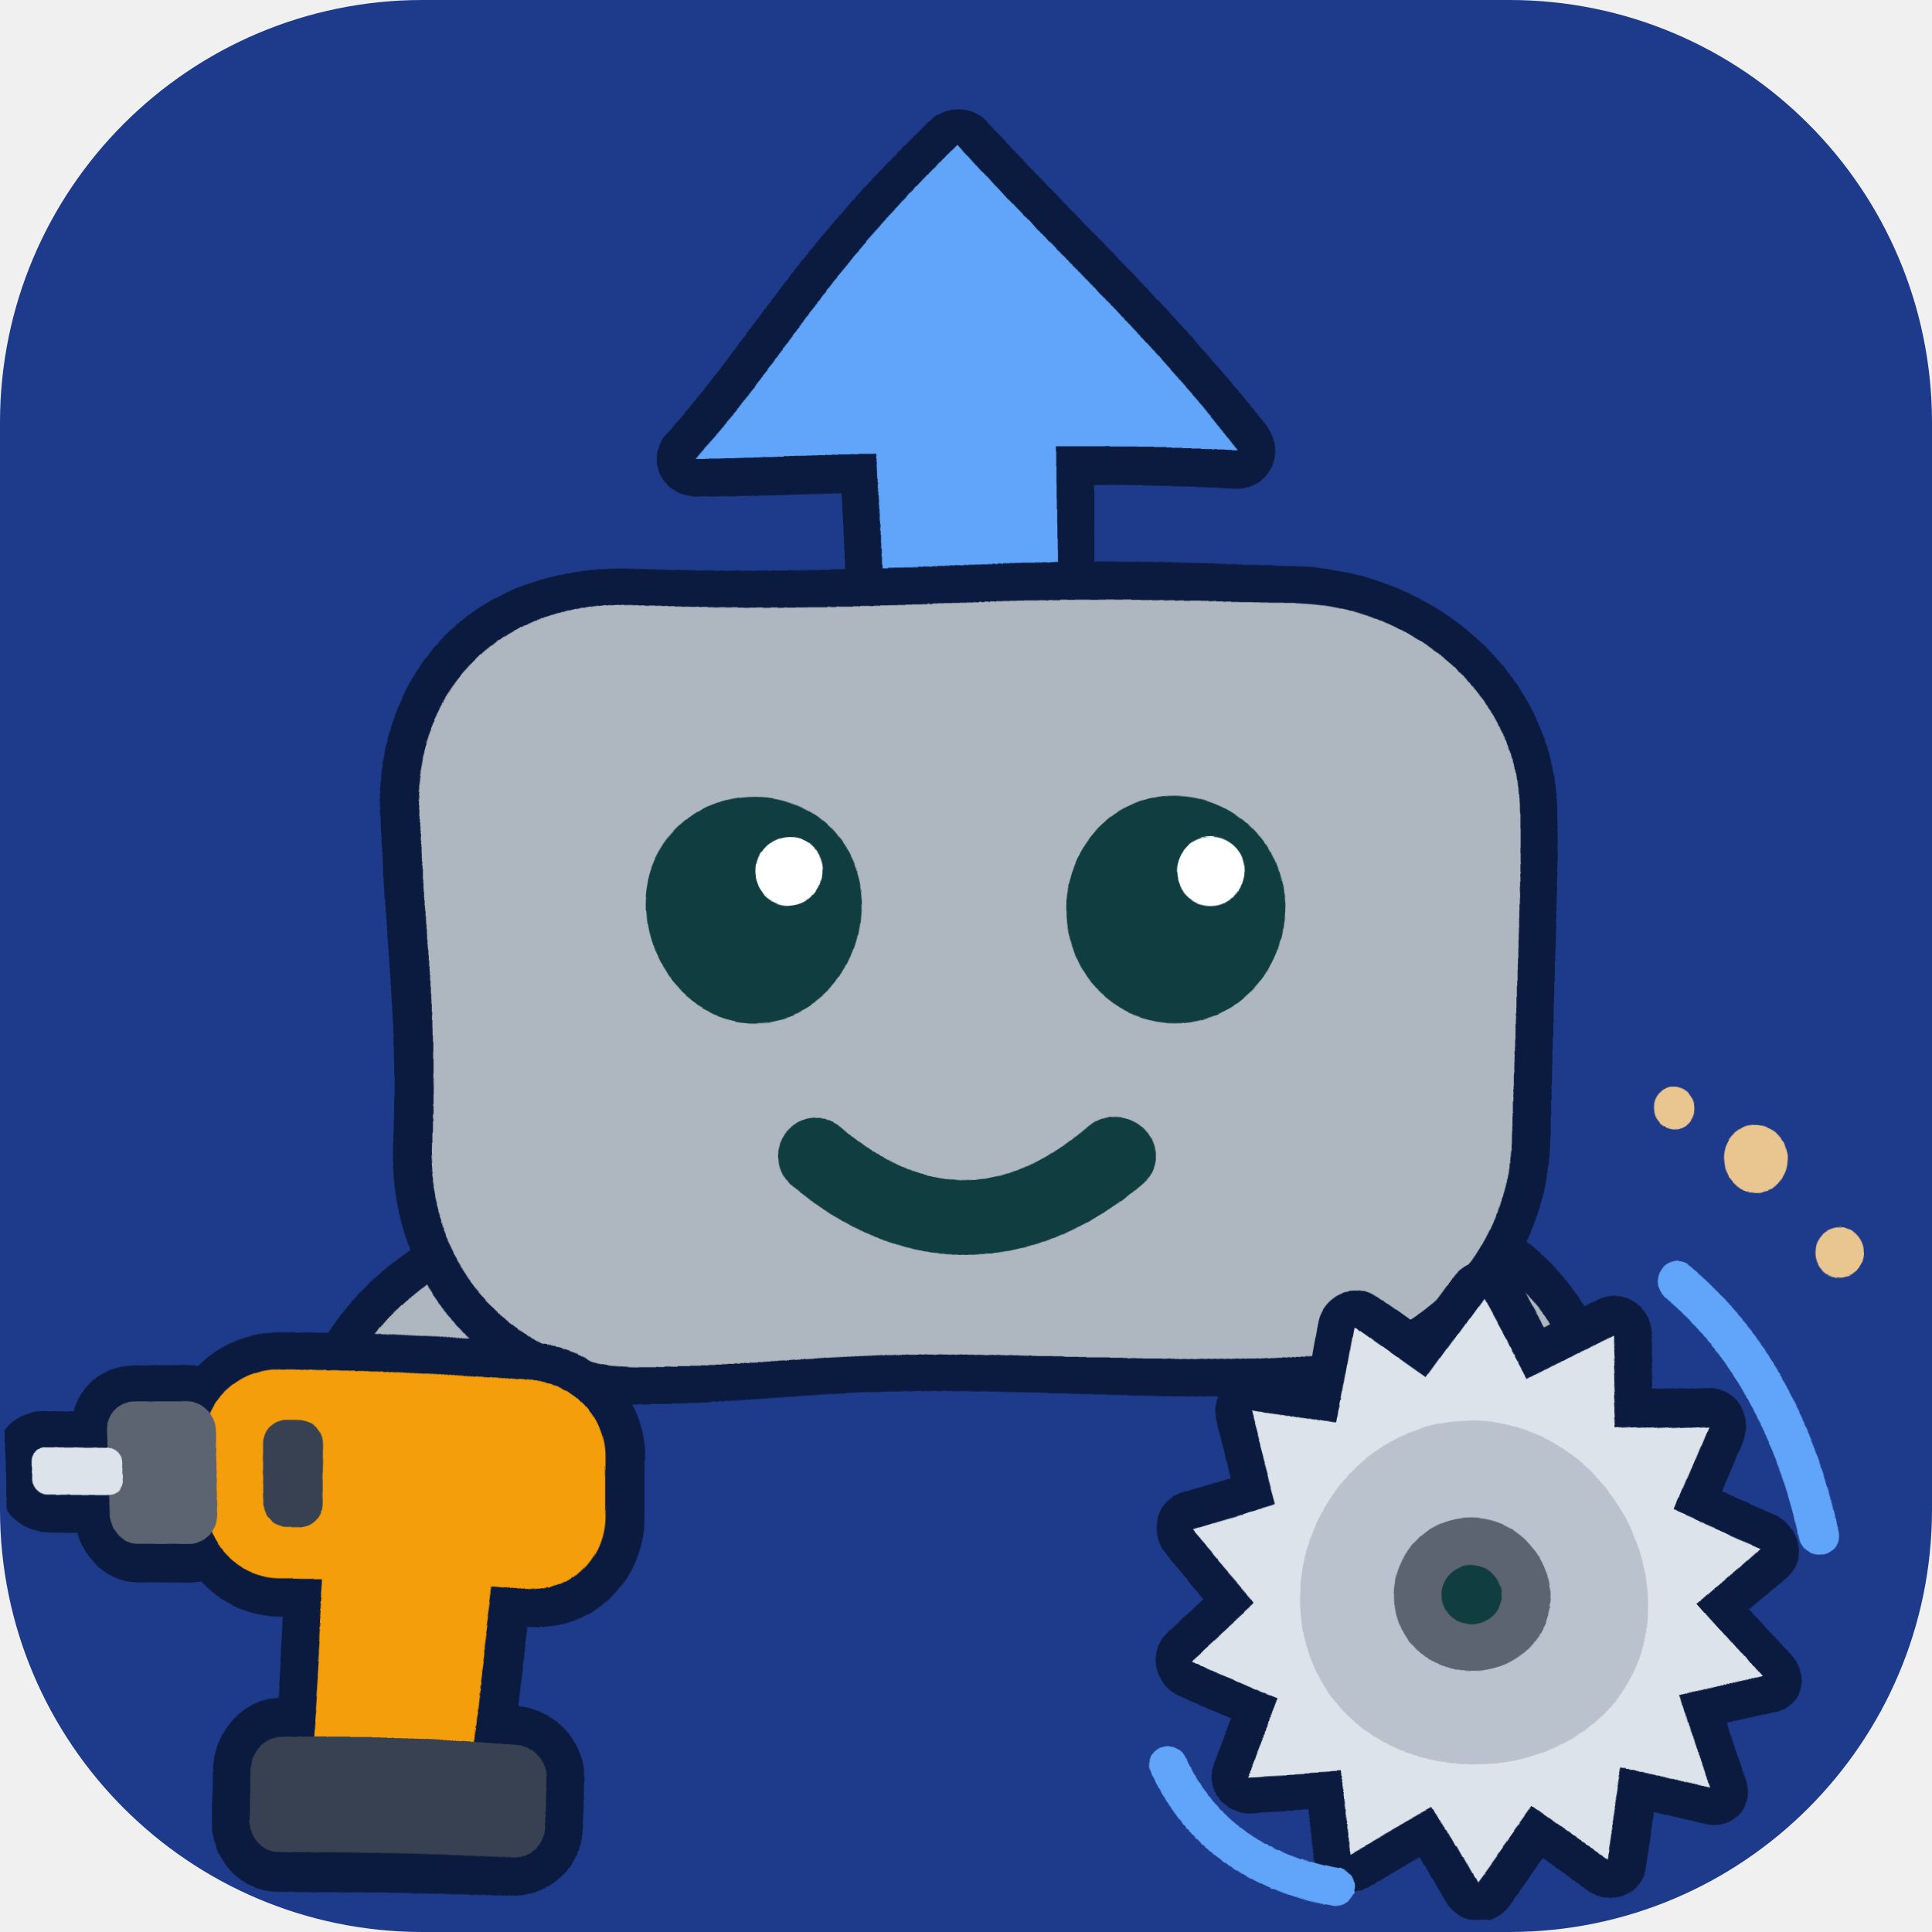
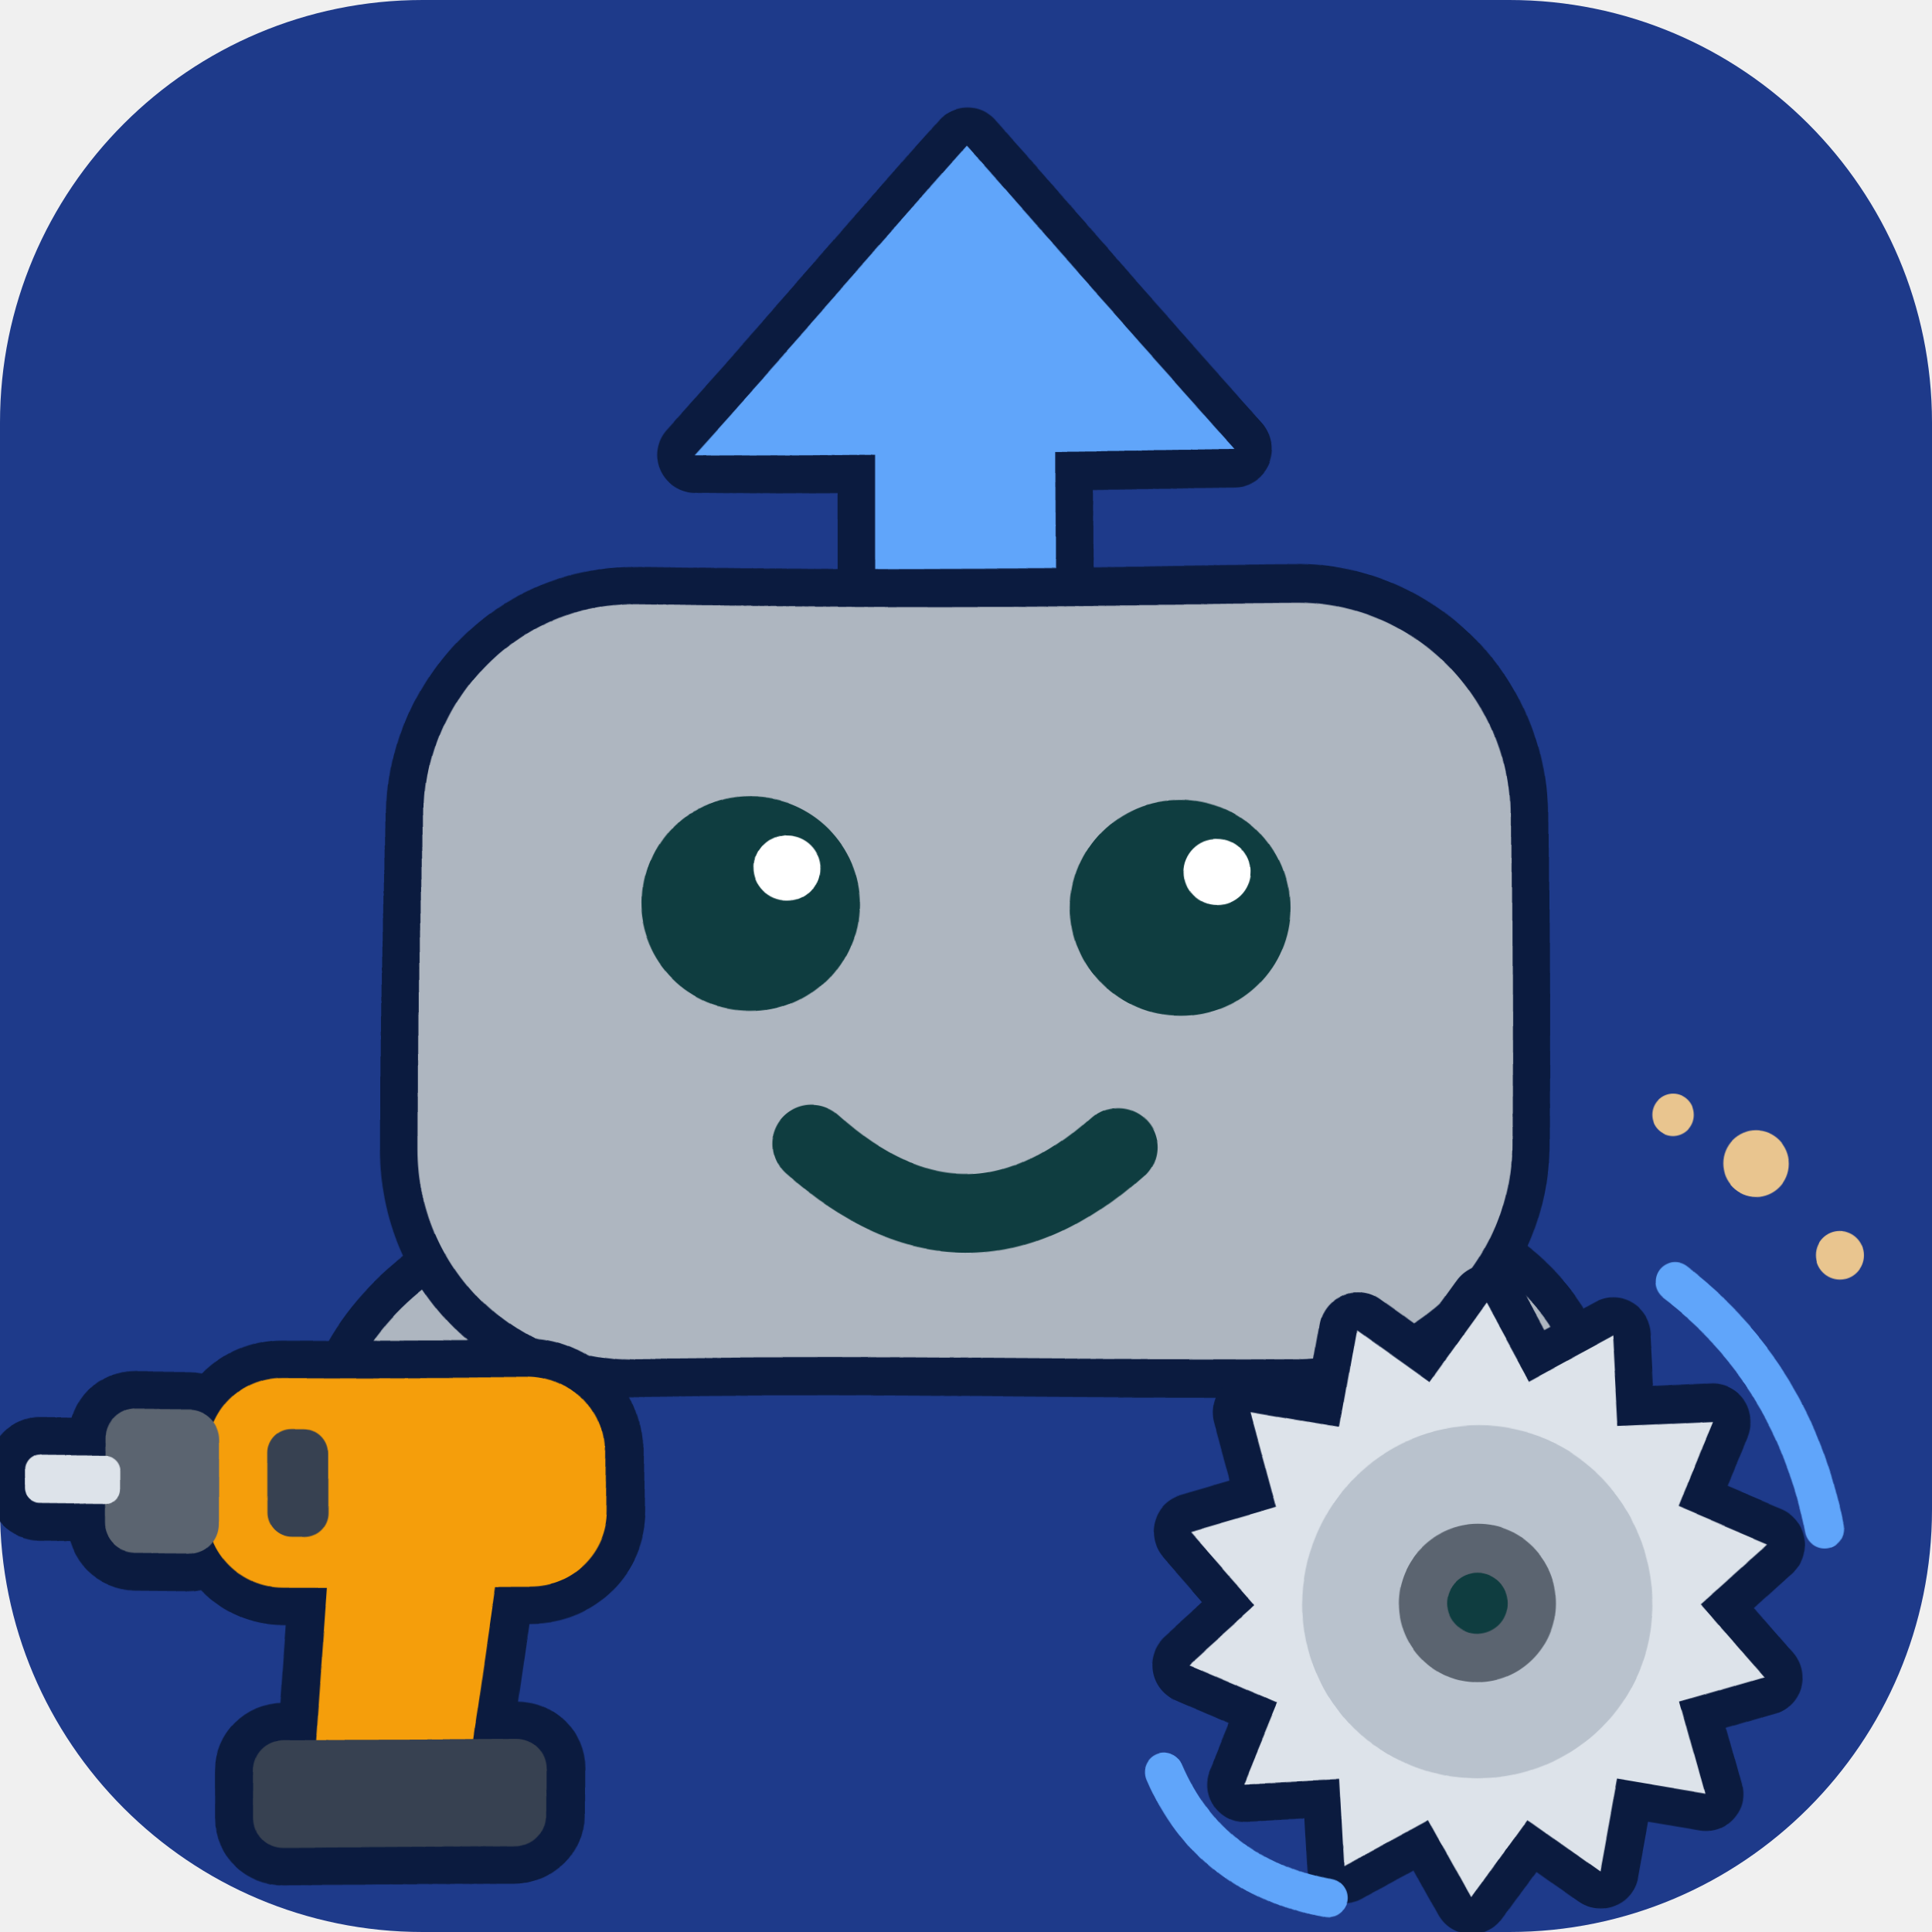
<svg xmlns="http://www.w3.org/2000/svg" viewBox="0 0 64 64" width="64" height="64">
  <defs>
    <filter id="wobble" x="-5%" y="-5%" width="110%" height="110%">
-       <feTurbulence type="fractalNoise" baseFrequency="0.07" numOctaves="1" seed="7" />
-       <feDisplacementMap in="SourceGraphic" scale="1.6" xChannelSelector="R" yChannelSelector="G" />
+       <feTurbulence type="fractalNoise" baseFrequency="0.045" numOctaves="1" seed="7" />
+       <feDisplacementMap in="SourceGraphic" scale="0.9" xChannelSelector="R" yChannelSelector="G" />
    </filter>
  </defs>
  <rect x="0" y="0" width="64" height="64" rx="14" fill="#1E3A8A" />
  <g filter="url(#wobble)">
    <polygon points="32,5 23,15 41,15" fill="#0B1B3F" stroke="#0B1B3F" stroke-width="2.5" stroke-linejoin="round" />
    <rect x="29" y="14" width="6" height="7" rx="0" fill="#0B1B3F" stroke="#0B1B3F" stroke-width="2.5" stroke-linejoin="round" />
    <polygon points="32,5 23,15 41,15" fill="#60A5FA" />
    <rect x="29" y="14" width="6" height="7" rx="0" fill="#60A5FA" />
    <path d="M19 42 Q10.5 45 14 52.5" fill="none" stroke="#0B1B3F" stroke-width="6.1" stroke-linecap="round" />
    <path d="M45 42 Q53.5 44.5 49 52" fill="none" stroke="#0B1B3F" stroke-width="6.1" stroke-linecap="round" />
    <path d="M19 42 Q10.5 45 14 52.5" fill="none" stroke="#AEB6C0" stroke-width="3.6" stroke-linecap="round" />
    <path d="M45 42 Q53.5 44.5 49 52" fill="none" stroke="#AEB6C0" stroke-width="3.6" stroke-linecap="round" />
    <rect x="14" y="20" width="36" height="25" rx="7" fill="#0B1B3F" stroke="#0B1B3F" stroke-width="2.5" stroke-linejoin="round" />
    <rect x="14" y="20" width="36" height="25" rx="7" fill="#AEB6C0" />
    <path d="M27 38 Q32 42.5 37 38" fill="none" stroke="#0F3D40" stroke-width="2.6" stroke-linecap="round" />
    <circle cx="25" cy="30" r="3.6" fill="#0F3D40" />
    <circle cx="39" cy="30" r="3.6" fill="#0F3D40" />
    <circle cx="26.2" cy="28.8" r="1.1" fill="#FFFFFF" />
    <circle cx="40.2" cy="28.8" r="1.1" fill="#FFFFFF" />
    <polygon points="11,51.5 16.5,51.5 15.5,58.5 10.5,58.5" fill="#0B1B3F" stroke="#0B1B3F" stroke-width="2.5" stroke-linejoin="round" />
    <rect x="8.5" y="57.6" width="9.5" height="3.6" rx="1" fill="#0B1B3F" stroke="#0B1B3F" stroke-width="2.5" stroke-linejoin="round" />
    <rect x="7" y="45.5" width="13" height="7" rx="2.5" fill="#0B1B3F" stroke="#0B1B3F" stroke-width="2.5" stroke-linejoin="round" />
    <rect x="3.6" y="46.6" width="3.8" height="4.8" rx="1" fill="#0B1B3F" stroke="#0B1B3F" stroke-width="2.5" stroke-linejoin="round" />
    <rect x="0.9" y="48.2" width="3.2" height="1.6" rx="0.5" fill="#0B1B3F" stroke="#0B1B3F" stroke-width="2.5" stroke-linejoin="round" />
    <polygon points="11,51.5 16.5,51.5 15.5,58.5 10.5,58.5" fill="#F59E0B" />
    <rect x="8.5" y="57.6" width="9.5" height="3.6" rx="1" fill="#374151" />
    <rect x="7" y="45.5" width="13" height="7" rx="2.5" fill="#F59E0B" />
    <rect x="3.6" y="46.6" width="3.8" height="4.8" rx="1" fill="#5B6470" />
    <rect x="0.9" y="48.2" width="3.2" height="1.6" rx="0.5" fill="#DDE3EA" />
    <rect x="9" y="47.2" width="2" height="3.6" rx="0.8" fill="#374151" />
    <polygon points="56.4,53 58.5,55.39 55.67,56.21 55.67,56.21 56.52,59.28 53.61,58.79 53.61,58.79 53.05,61.92 50.65,60.21 50.65,60.21 48.78,62.8 47.35,60.21 47.35,60.21 44.55,61.73 44.39,58.79 44.39,58.79 41.2,58.94 42.33,56.21 42.33,56.21 39.4,54.97 41.6,53 41.6,53 39.5,50.61 42.33,49.79 42.33,49.79 41.48,46.72 44.39,47.21 44.39,47.21 44.95,44.08 47.35,45.79 47.35,45.79 49.22,43.2 50.65,45.79 50.65,45.79 53.45,44.27 53.61,47.21 53.61,47.21 56.8,47.06 55.67,49.79 55.67,49.79 58.6,51.03 56.4,53" fill="#0B1B3F" stroke="#0B1B3F" stroke-width="2.5" stroke-linejoin="round" />
    <polygon points="56.4,53 58.5,55.39 55.67,56.21 55.67,56.21 56.52,59.28 53.61,58.79 53.61,58.79 53.05,61.92 50.65,60.21 50.65,60.21 48.78,62.8 47.35,60.21 47.35,60.21 44.55,61.73 44.39,58.79 44.39,58.79 41.2,58.94 42.33,56.21 42.33,56.21 39.4,54.97 41.6,53 41.6,53 39.5,50.61 42.33,49.79 42.33,49.79 41.48,46.72 44.39,47.21 44.39,47.21 44.95,44.08 47.35,45.79 47.35,45.79 49.22,43.2 50.65,45.79 50.65,45.79 53.45,44.27 53.61,47.21 53.61,47.21 56.8,47.06 55.67,49.79 55.67,49.79 58.6,51.03 56.4,53" fill="#DDE3EA" />
    <circle cx="49" cy="53" r="5.8" fill="#B9C2CD" />
    <circle cx="49" cy="53" r="2.6" fill="#5B6470" />
    <circle cx="49" cy="53" r="1" fill="#0F3D40" />
    <path d="M55.5 42.5 Q59.5 45.5 60.5 50.5" fill="none" stroke="#60A5FA" stroke-width="1.3" stroke-linecap="round" />
    <path d="M38.5 58.5 Q40 62 44 62.8" fill="none" stroke="#60A5FA" stroke-width="1.3" stroke-linecap="round" />
    <circle cx="58.2" cy="38.6" r="1.1" fill="#E9C58F" />
    <circle cx="61" cy="41.6" r="0.8" fill="#E9C58F" />
    <circle cx="55.4" cy="37" r="0.7" fill="#E9C58F" />
  </g>
</svg>
